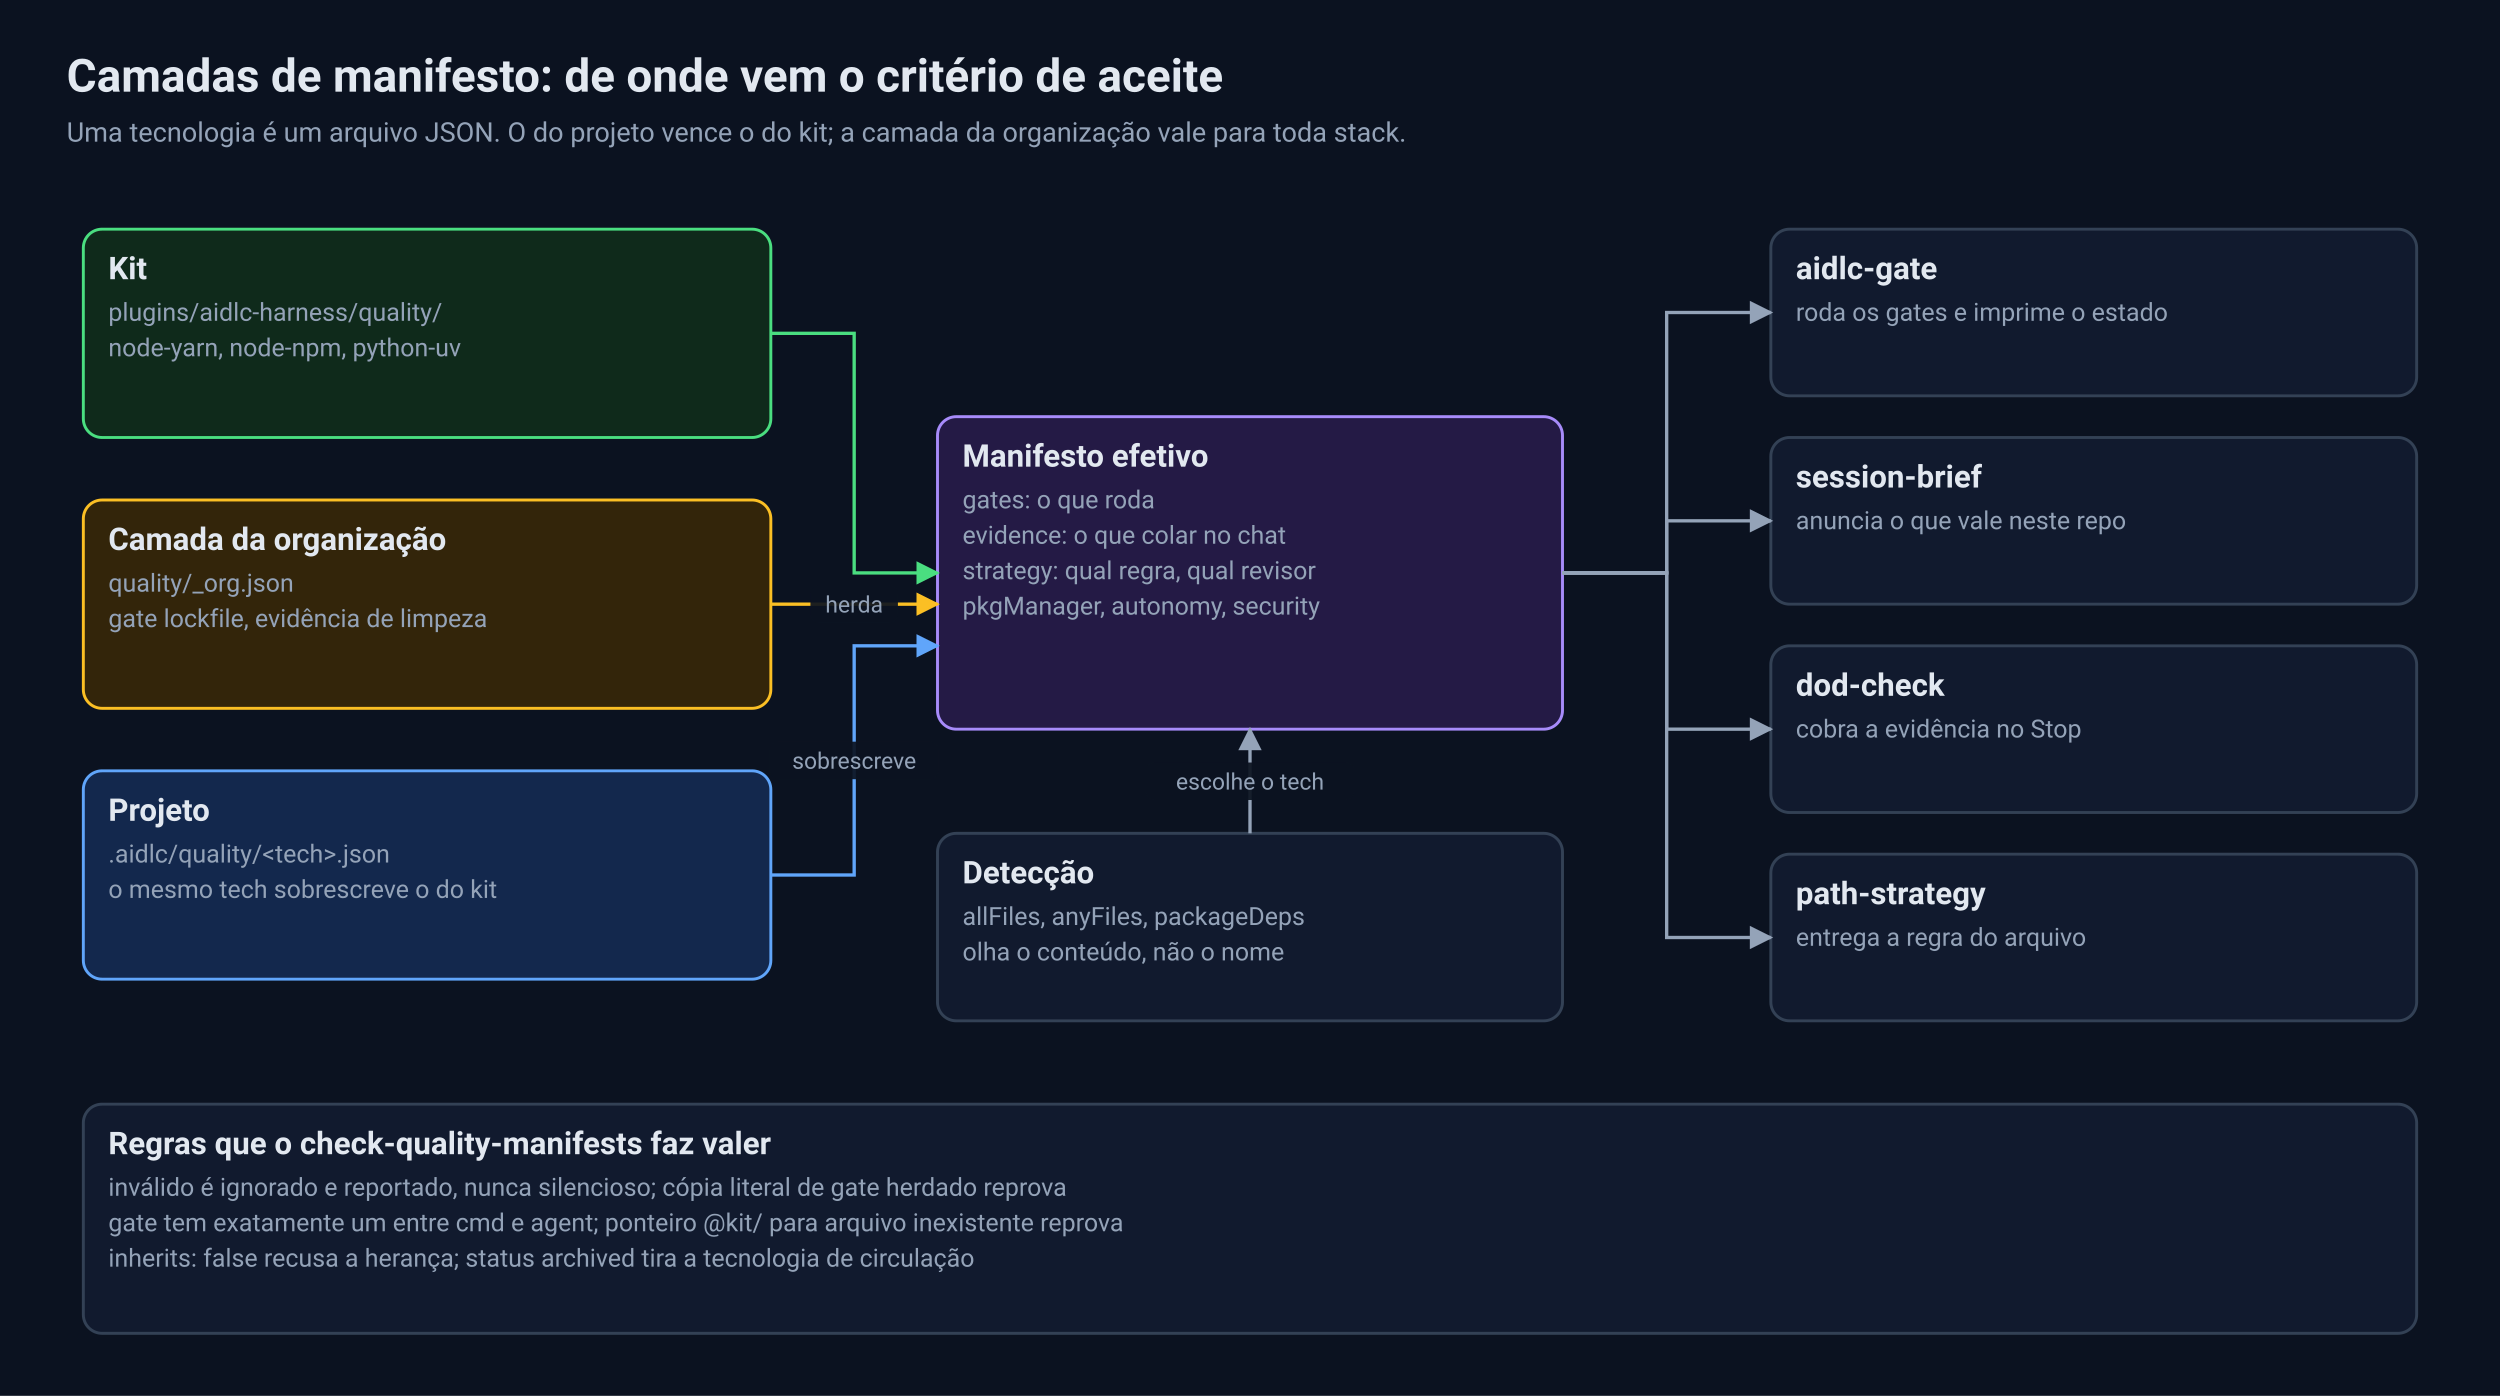
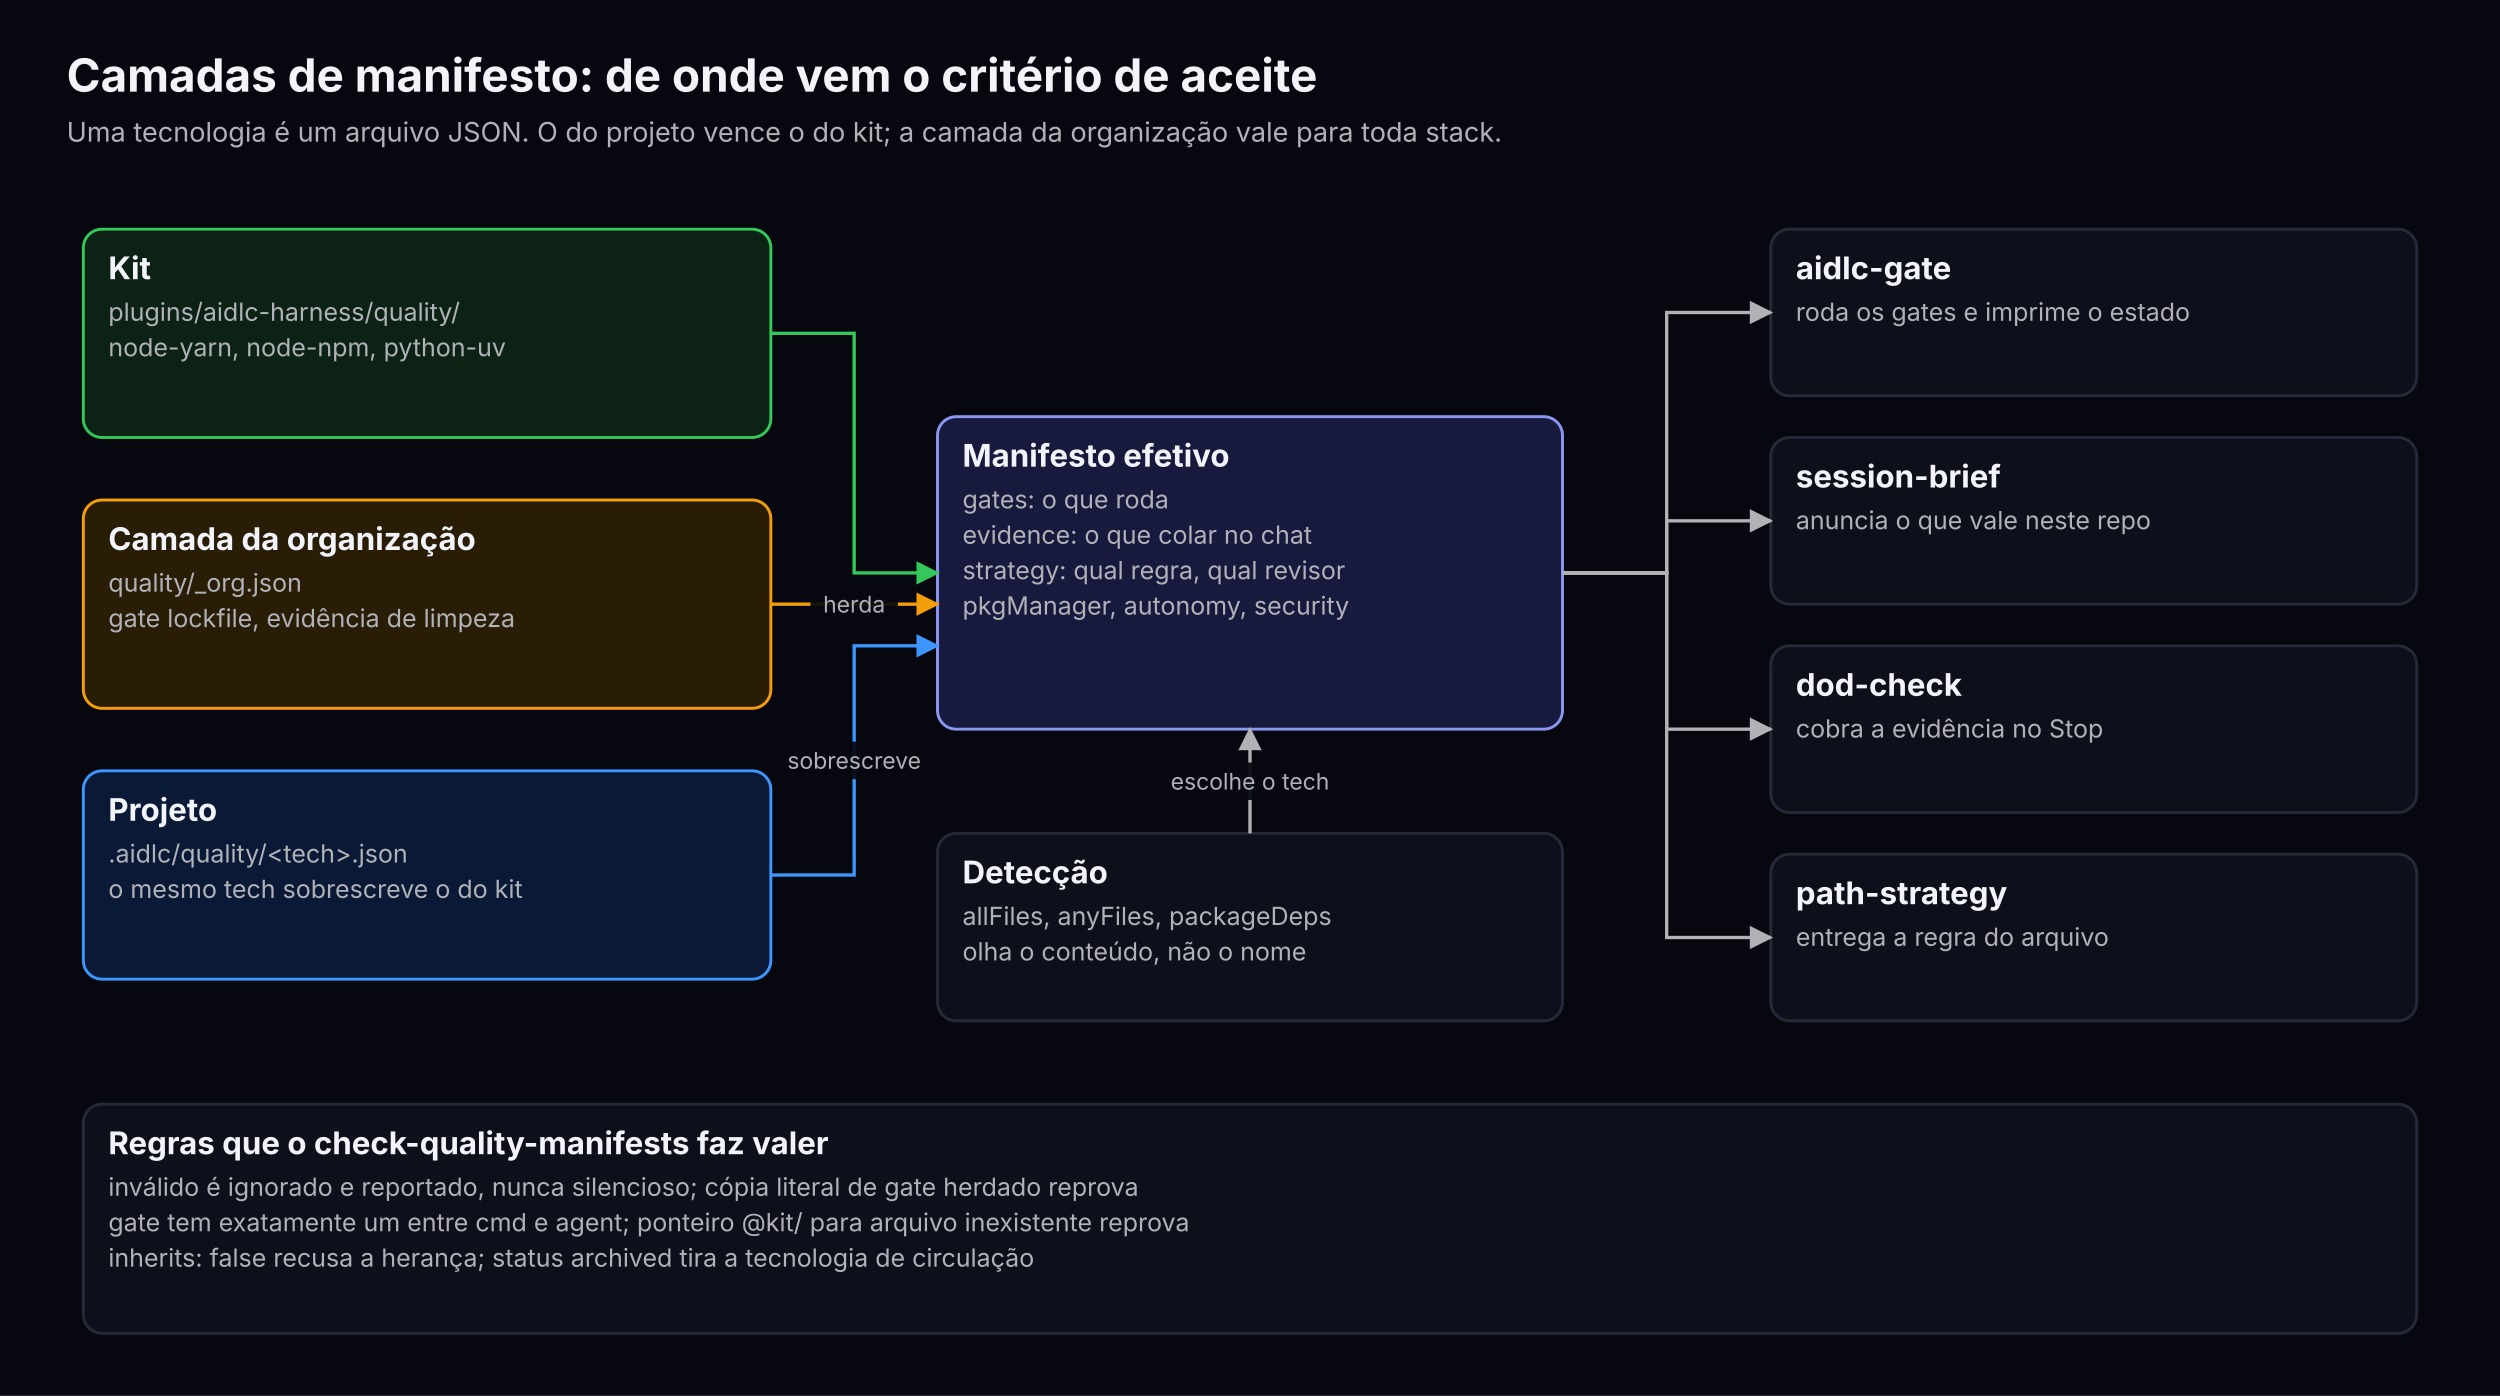
- <svg xmlns="http://www.w3.org/2000/svg" viewBox="0 0 1200 670" width="1200" height="670" font-family="system-ui, -apple-system, 'Segoe UI', Roboto, 'Helvetica Neue', Arial, sans-serif" role="img" aria-label="Camadas de manifesto">
-   <rect width="1200" height="670" fill="#0b1220" />
+ <svg xmlns="http://www.w3.org/2000/svg" viewBox="0 0 1200 670" width="1200" height="670" font-family="Inter, 'Segoe UI', system-ui, -apple-system, Roboto, 'Helvetica Neue', Arial, sans-serif" role="img" aria-label="Camadas de manifesto">
+   <rect width="1200" height="670" fill="#07080f" />
  <defs>
    <marker id="ponta-suave" viewBox="0 0 10 10" refX="9" refY="5" markerWidth="7" markerHeight="7" orient="auto-start-reverse">
-       <path d="M0 0L10 5L0 10z" fill="#94a3b8" />
+       <path d="M0 0L10 5L0 10z" fill="#b0b2b8" />
    </marker>
  </defs>
  <defs>
    <marker id="ponta-destaque" viewBox="0 0 10 10" refX="9" refY="5" markerWidth="7" markerHeight="7" orient="auto-start-reverse">
-       <path d="M0 0L10 5L0 10z" fill="#60a5fa" />
+       <path d="M0 0L10 5L0 10z" fill="#3d96ff" />
    </marker>
  </defs>
  <defs>
    <marker id="ponta-ambar" viewBox="0 0 10 10" refX="9" refY="5" markerWidth="7" markerHeight="7" orient="auto-start-reverse">
-       <path d="M0 0L10 5L0 10z" fill="#fbbf24" />
+       <path d="M0 0L10 5L0 10z" fill="#f59e0b" />
    </marker>
  </defs>
  <defs>
    <marker id="ponta-verde" viewBox="0 0 10 10" refX="9" refY="5" markerWidth="7" markerHeight="7" orient="auto-start-reverse">
-       <path d="M0 0L10 5L0 10z" fill="#4ade80" />
+       <path d="M0 0L10 5L0 10z" fill="#34c759" />
    </marker>
  </defs>
-   <text x="32" y="44" font-size="22" font-weight="700" fill="#e2e8f0">Camadas de manifesto: de onde vem o critério de aceite</text>
-   <text x="32" y="68" font-size="13" fill="#94a3b8">Uma tecnologia é um arquivo JSON. O do projeto vence o do kit; a camada da organização vale para toda stack.</text>
+   <text x="32" y="44" font-size="22" font-weight="700" fill="#f2f4fa">Camadas de manifesto: de onde vem o critério de aceite</text>
+   <text x="32" y="68" font-size="13" fill="#b0b2b8">Uma tecnologia é um arquivo JSON. O do projeto vence o do kit; a camada da organização vale para toda stack.</text>
  <g>
-     <rect x="40" y="110" width="330" height="100" rx="9" fill="#0f2a1b" stroke="#4ade80" stroke-width="1.4" />
-     <text x="52" y="134" font-size="15" font-weight="700" fill="#e2e8f0">Kit</text>
-     <text x="52" y="154" font-size="12" fill="#94a3b8">plugins/aidlc-harness/quality/</text>
-     <text x="52" y="171" font-size="12" fill="#94a3b8">node-yarn, node-npm, python-uv</text>
+     <rect x="40" y="110" width="330" height="100" rx="9" fill="#0b2214" stroke="#34c759" stroke-width="1.4" />
+     <text x="52" y="134" font-size="15" font-weight="700" fill="#f2f4fa">Kit</text>
+     <text x="52" y="154" font-size="12" fill="#b0b2b8">plugins/aidlc-harness/quality/</text>
+     <text x="52" y="171" font-size="12" fill="#b0b2b8">node-yarn, node-npm, python-uv</text>
  </g>
  <g>
-     <rect x="40" y="240" width="330" height="100" rx="9" fill="#33250a" stroke="#fbbf24" stroke-width="1.4" />
-     <text x="52" y="264" font-size="15" font-weight="700" fill="#e2e8f0">Camada da organização</text>
-     <text x="52" y="284" font-size="12" fill="#94a3b8">quality/_org.json</text>
-     <text x="52" y="301" font-size="12" fill="#94a3b8">gate lockfile, evidência de limpeza</text>
+     <rect x="40" y="240" width="330" height="100" rx="9" fill="#2a1d06" stroke="#f59e0b" stroke-width="1.4" />
+     <text x="52" y="264" font-size="15" font-weight="700" fill="#f2f4fa">Camada da organização</text>
+     <text x="52" y="284" font-size="12" fill="#b0b2b8">quality/_org.json</text>
+     <text x="52" y="301" font-size="12" fill="#b0b2b8">gate lockfile, evidência de limpeza</text>
  </g>
  <g>
-     <rect x="40" y="370" width="330" height="100" rx="9" fill="#13284d" stroke="#60a5fa" stroke-width="1.4" />
-     <text x="52" y="394" font-size="15" font-weight="700" fill="#e2e8f0">Projeto</text>
-     <text x="52" y="414" font-size="12" fill="#94a3b8">.aidlc/quality/&lt;tech&gt;.json</text>
-     <text x="52" y="431" font-size="12" fill="#94a3b8">o mesmo tech sobrescreve o do kit</text>
+     <rect x="40" y="370" width="330" height="100" rx="9" fill="#0a1a36" stroke="#3d96ff" stroke-width="1.4" />
+     <text x="52" y="394" font-size="15" font-weight="700" fill="#f2f4fa">Projeto</text>
+     <text x="52" y="414" font-size="12" fill="#b0b2b8">.aidlc/quality/&lt;tech&gt;.json</text>
+     <text x="52" y="431" font-size="12" fill="#b0b2b8">o mesmo tech sobrescreve o do kit</text>
  </g>
  <g>
-     <rect x="450" y="200" width="300" height="150" rx="9" fill="#241a45" stroke="#a78bfa" stroke-width="1.4" />
-     <text x="462" y="224" font-size="15" font-weight="700" fill="#e2e8f0">Manifesto efetivo</text>
-     <text x="462" y="244" font-size="12" fill="#94a3b8">gates: o que roda</text>
-     <text x="462" y="261" font-size="12" fill="#94a3b8">evidence: o que colar no chat</text>
-     <text x="462" y="278" font-size="12" fill="#94a3b8">strategy: qual regra, qual revisor</text>
-     <text x="462" y="295" font-size="12" fill="#94a3b8">pkgManager, autonomy, security</text>
+     <rect x="450" y="200" width="300" height="150" rx="9" fill="#171a3d" stroke="#8b96f0" stroke-width="1.4" />
+     <text x="462" y="224" font-size="15" font-weight="700" fill="#f2f4fa">Manifesto efetivo</text>
+     <text x="462" y="244" font-size="12" fill="#b0b2b8">gates: o que roda</text>
+     <text x="462" y="261" font-size="12" fill="#b0b2b8">evidence: o que colar no chat</text>
+     <text x="462" y="278" font-size="12" fill="#b0b2b8">strategy: qual regra, qual revisor</text>
+     <text x="462" y="295" font-size="12" fill="#b0b2b8">pkgManager, autonomy, security</text>
  </g>
-   <path d="M370 160 L410 160 L410 275 L450 275" fill="none" stroke="#4ade80" stroke-width="1.6" marker-end="url(#ponta-verde)" />
-   <path d="M370 290 L450 290" fill="none" stroke="#fbbf24" stroke-width="1.6" marker-end="url(#ponta-ambar)" />
-   <rect x="389" y="281" width="42" height="18" rx="4" fill="#0b1220" opacity="0.92" />
-   <text x="410" y="294" font-size="11" text-anchor="middle" fill="#94a3b8">herda</text>
-   <path d="M370 420 L410 420 L410 310 L450 310" fill="none" stroke="#60a5fa" stroke-width="1.6" marker-end="url(#ponta-destaque)" />
-   <rect x="369.5" y="356" width="81" height="18" rx="4" fill="#0b1220" opacity="0.92" />
-   <text x="410" y="369" font-size="11" text-anchor="middle" fill="#94a3b8">sobrescreve</text>
+   <path d="M370 160 L410 160 L410 275 L450 275" fill="none" stroke="#34c759" stroke-width="1.6" marker-end="url(#ponta-verde)" />
+   <path d="M370 290 L450 290" fill="none" stroke="#f59e0b" stroke-width="1.6" marker-end="url(#ponta-ambar)" />
+   <rect x="389" y="281" width="42" height="18" rx="4" fill="#07080f" opacity="0.92" />
+   <text x="410" y="294" font-size="11" text-anchor="middle" fill="#b0b2b8">herda</text>
+   <path d="M370 420 L410 420 L410 310 L450 310" fill="none" stroke="#3d96ff" stroke-width="1.6" marker-end="url(#ponta-destaque)" />
+   <rect x="369.5" y="356" width="81" height="18" rx="4" fill="#07080f" opacity="0.92" />
+   <text x="410" y="369" font-size="11" text-anchor="middle" fill="#b0b2b8">sobrescreve</text>
  <g>
-     <rect x="450" y="400" width="300" height="90" rx="9" fill="#111a2e" stroke="#334155" stroke-width="1.4" />
-     <text x="462" y="424" font-size="15" font-weight="700" fill="#e2e8f0">Detecção</text>
-     <text x="462" y="444" font-size="12" fill="#94a3b8">allFiles, anyFiles, packageDeps</text>
-     <text x="462" y="461" font-size="12" fill="#94a3b8">olha o conteúdo, não o nome</text>
+     <rect x="450" y="400" width="300" height="90" rx="9" fill="#0d0f1a" stroke="#262938" stroke-width="1.4" />
+     <text x="462" y="424" font-size="15" font-weight="700" fill="#f2f4fa">Detecção</text>
+     <text x="462" y="444" font-size="12" fill="#b0b2b8">allFiles, anyFiles, packageDeps</text>
+     <text x="462" y="461" font-size="12" fill="#b0b2b8">olha o conteúdo, não o nome</text>
  </g>
-   <path d="M600 400 L600 350" fill="none" stroke="#94a3b8" stroke-width="1.6" marker-end="url(#ponta-suave)" />
-   <rect x="550" y="366" width="100" height="18" rx="4" fill="#0b1220" opacity="0.92" />
-   <text x="600" y="379" font-size="11" text-anchor="middle" fill="#94a3b8">escolhe o tech</text>
+   <path d="M600 400 L600 350" fill="none" stroke="#b0b2b8" stroke-width="1.6" marker-end="url(#ponta-suave)" />
+   <rect x="550" y="366" width="100" height="18" rx="4" fill="#07080f" opacity="0.92" />
+   <text x="600" y="379" font-size="11" text-anchor="middle" fill="#b0b2b8">escolhe o tech</text>
  <g>
-     <rect x="850" y="110" width="310" height="80" rx="9" fill="#111a2e" stroke="#334155" stroke-width="1.4" />
-     <text x="862" y="134" font-size="15" font-weight="700" fill="#e2e8f0">aidlc-gate</text>
-     <text x="862" y="154" font-size="12" fill="#94a3b8">roda os gates e imprime o estado</text>
+     <rect x="850" y="110" width="310" height="80" rx="9" fill="#0d0f1a" stroke="#262938" stroke-width="1.4" />
+     <text x="862" y="134" font-size="15" font-weight="700" fill="#f2f4fa">aidlc-gate</text>
+     <text x="862" y="154" font-size="12" fill="#b0b2b8">roda os gates e imprime o estado</text>
  </g>
  <g>
-     <rect x="850" y="210" width="310" height="80" rx="9" fill="#111a2e" stroke="#334155" stroke-width="1.4" />
-     <text x="862" y="234" font-size="15" font-weight="700" fill="#e2e8f0">session-brief</text>
-     <text x="862" y="254" font-size="12" fill="#94a3b8">anuncia o que vale neste repo</text>
+     <rect x="850" y="210" width="310" height="80" rx="9" fill="#0d0f1a" stroke="#262938" stroke-width="1.4" />
+     <text x="862" y="234" font-size="15" font-weight="700" fill="#f2f4fa">session-brief</text>
+     <text x="862" y="254" font-size="12" fill="#b0b2b8">anuncia o que vale neste repo</text>
  </g>
  <g>
-     <rect x="850" y="310" width="310" height="80" rx="9" fill="#111a2e" stroke="#334155" stroke-width="1.4" />
-     <text x="862" y="334" font-size="15" font-weight="700" fill="#e2e8f0">dod-check</text>
-     <text x="862" y="354" font-size="12" fill="#94a3b8">cobra a evidência no Stop</text>
+     <rect x="850" y="310" width="310" height="80" rx="9" fill="#0d0f1a" stroke="#262938" stroke-width="1.4" />
+     <text x="862" y="334" font-size="15" font-weight="700" fill="#f2f4fa">dod-check</text>
+     <text x="862" y="354" font-size="12" fill="#b0b2b8">cobra a evidência no Stop</text>
  </g>
  <g>
-     <rect x="850" y="410" width="310" height="80" rx="9" fill="#111a2e" stroke="#334155" stroke-width="1.4" />
-     <text x="862" y="434" font-size="15" font-weight="700" fill="#e2e8f0">path-strategy</text>
-     <text x="862" y="454" font-size="12" fill="#94a3b8">entrega a regra do arquivo</text>
+     <rect x="850" y="410" width="310" height="80" rx="9" fill="#0d0f1a" stroke="#262938" stroke-width="1.4" />
+     <text x="862" y="434" font-size="15" font-weight="700" fill="#f2f4fa">path-strategy</text>
+     <text x="862" y="454" font-size="12" fill="#b0b2b8">entrega a regra do arquivo</text>
  </g>
-   <path d="M750 275 L800 275 L800 150 L850 150" fill="none" stroke="#94a3b8" stroke-width="1.6" marker-end="url(#ponta-suave)" />
-   <path d="M750 275 L800 275 L800 250 L850 250" fill="none" stroke="#94a3b8" stroke-width="1.6" marker-end="url(#ponta-suave)" />
-   <path d="M750 275 L800 275 L800 350 L850 350" fill="none" stroke="#94a3b8" stroke-width="1.6" marker-end="url(#ponta-suave)" />
-   <path d="M750 275 L800 275 L800 450 L850 450" fill="none" stroke="#94a3b8" stroke-width="1.6" marker-end="url(#ponta-suave)" />
+   <path d="M750 275 L800 275 L800 150 L850 150" fill="none" stroke="#b0b2b8" stroke-width="1.6" marker-end="url(#ponta-suave)" />
+   <path d="M750 275 L800 275 L800 250 L850 250" fill="none" stroke="#b0b2b8" stroke-width="1.6" marker-end="url(#ponta-suave)" />
+   <path d="M750 275 L800 275 L800 350 L850 350" fill="none" stroke="#b0b2b8" stroke-width="1.6" marker-end="url(#ponta-suave)" />
+   <path d="M750 275 L800 275 L800 450 L850 450" fill="none" stroke="#b0b2b8" stroke-width="1.6" marker-end="url(#ponta-suave)" />
  <g>
-     <rect x="40" y="530" width="1120" height="110" rx="9" fill="#111a2e" stroke="#334155" stroke-width="1.4" />
-     <text x="52" y="554" font-size="15" font-weight="700" fill="#e2e8f0">Regras que o check-quality-manifests faz valer</text>
-     <text x="52" y="574" font-size="12" fill="#94a3b8">inválido é ignorado e reportado, nunca silencioso; cópia literal de gate herdado reprova</text>
-     <text x="52" y="591" font-size="12" fill="#94a3b8">gate tem exatamente um entre cmd e agent; ponteiro @kit/ para arquivo inexistente reprova</text>
-     <text x="52" y="608" font-size="12" fill="#94a3b8">inherits: false recusa a herança; status archived tira a tecnologia de circulação</text>
+     <rect x="40" y="530" width="1120" height="110" rx="9" fill="#0d0f1a" stroke="#262938" stroke-width="1.4" />
+     <text x="52" y="554" font-size="15" font-weight="700" fill="#f2f4fa">Regras que o check-quality-manifests faz valer</text>
+     <text x="52" y="574" font-size="12" fill="#b0b2b8">inválido é ignorado e reportado, nunca silencioso; cópia literal de gate herdado reprova</text>
+     <text x="52" y="591" font-size="12" fill="#b0b2b8">gate tem exatamente um entre cmd e agent; ponteiro @kit/ para arquivo inexistente reprova</text>
+     <text x="52" y="608" font-size="12" fill="#b0b2b8">inherits: false recusa a herança; status archived tira a tecnologia de circulação</text>
  </g>
</svg>
